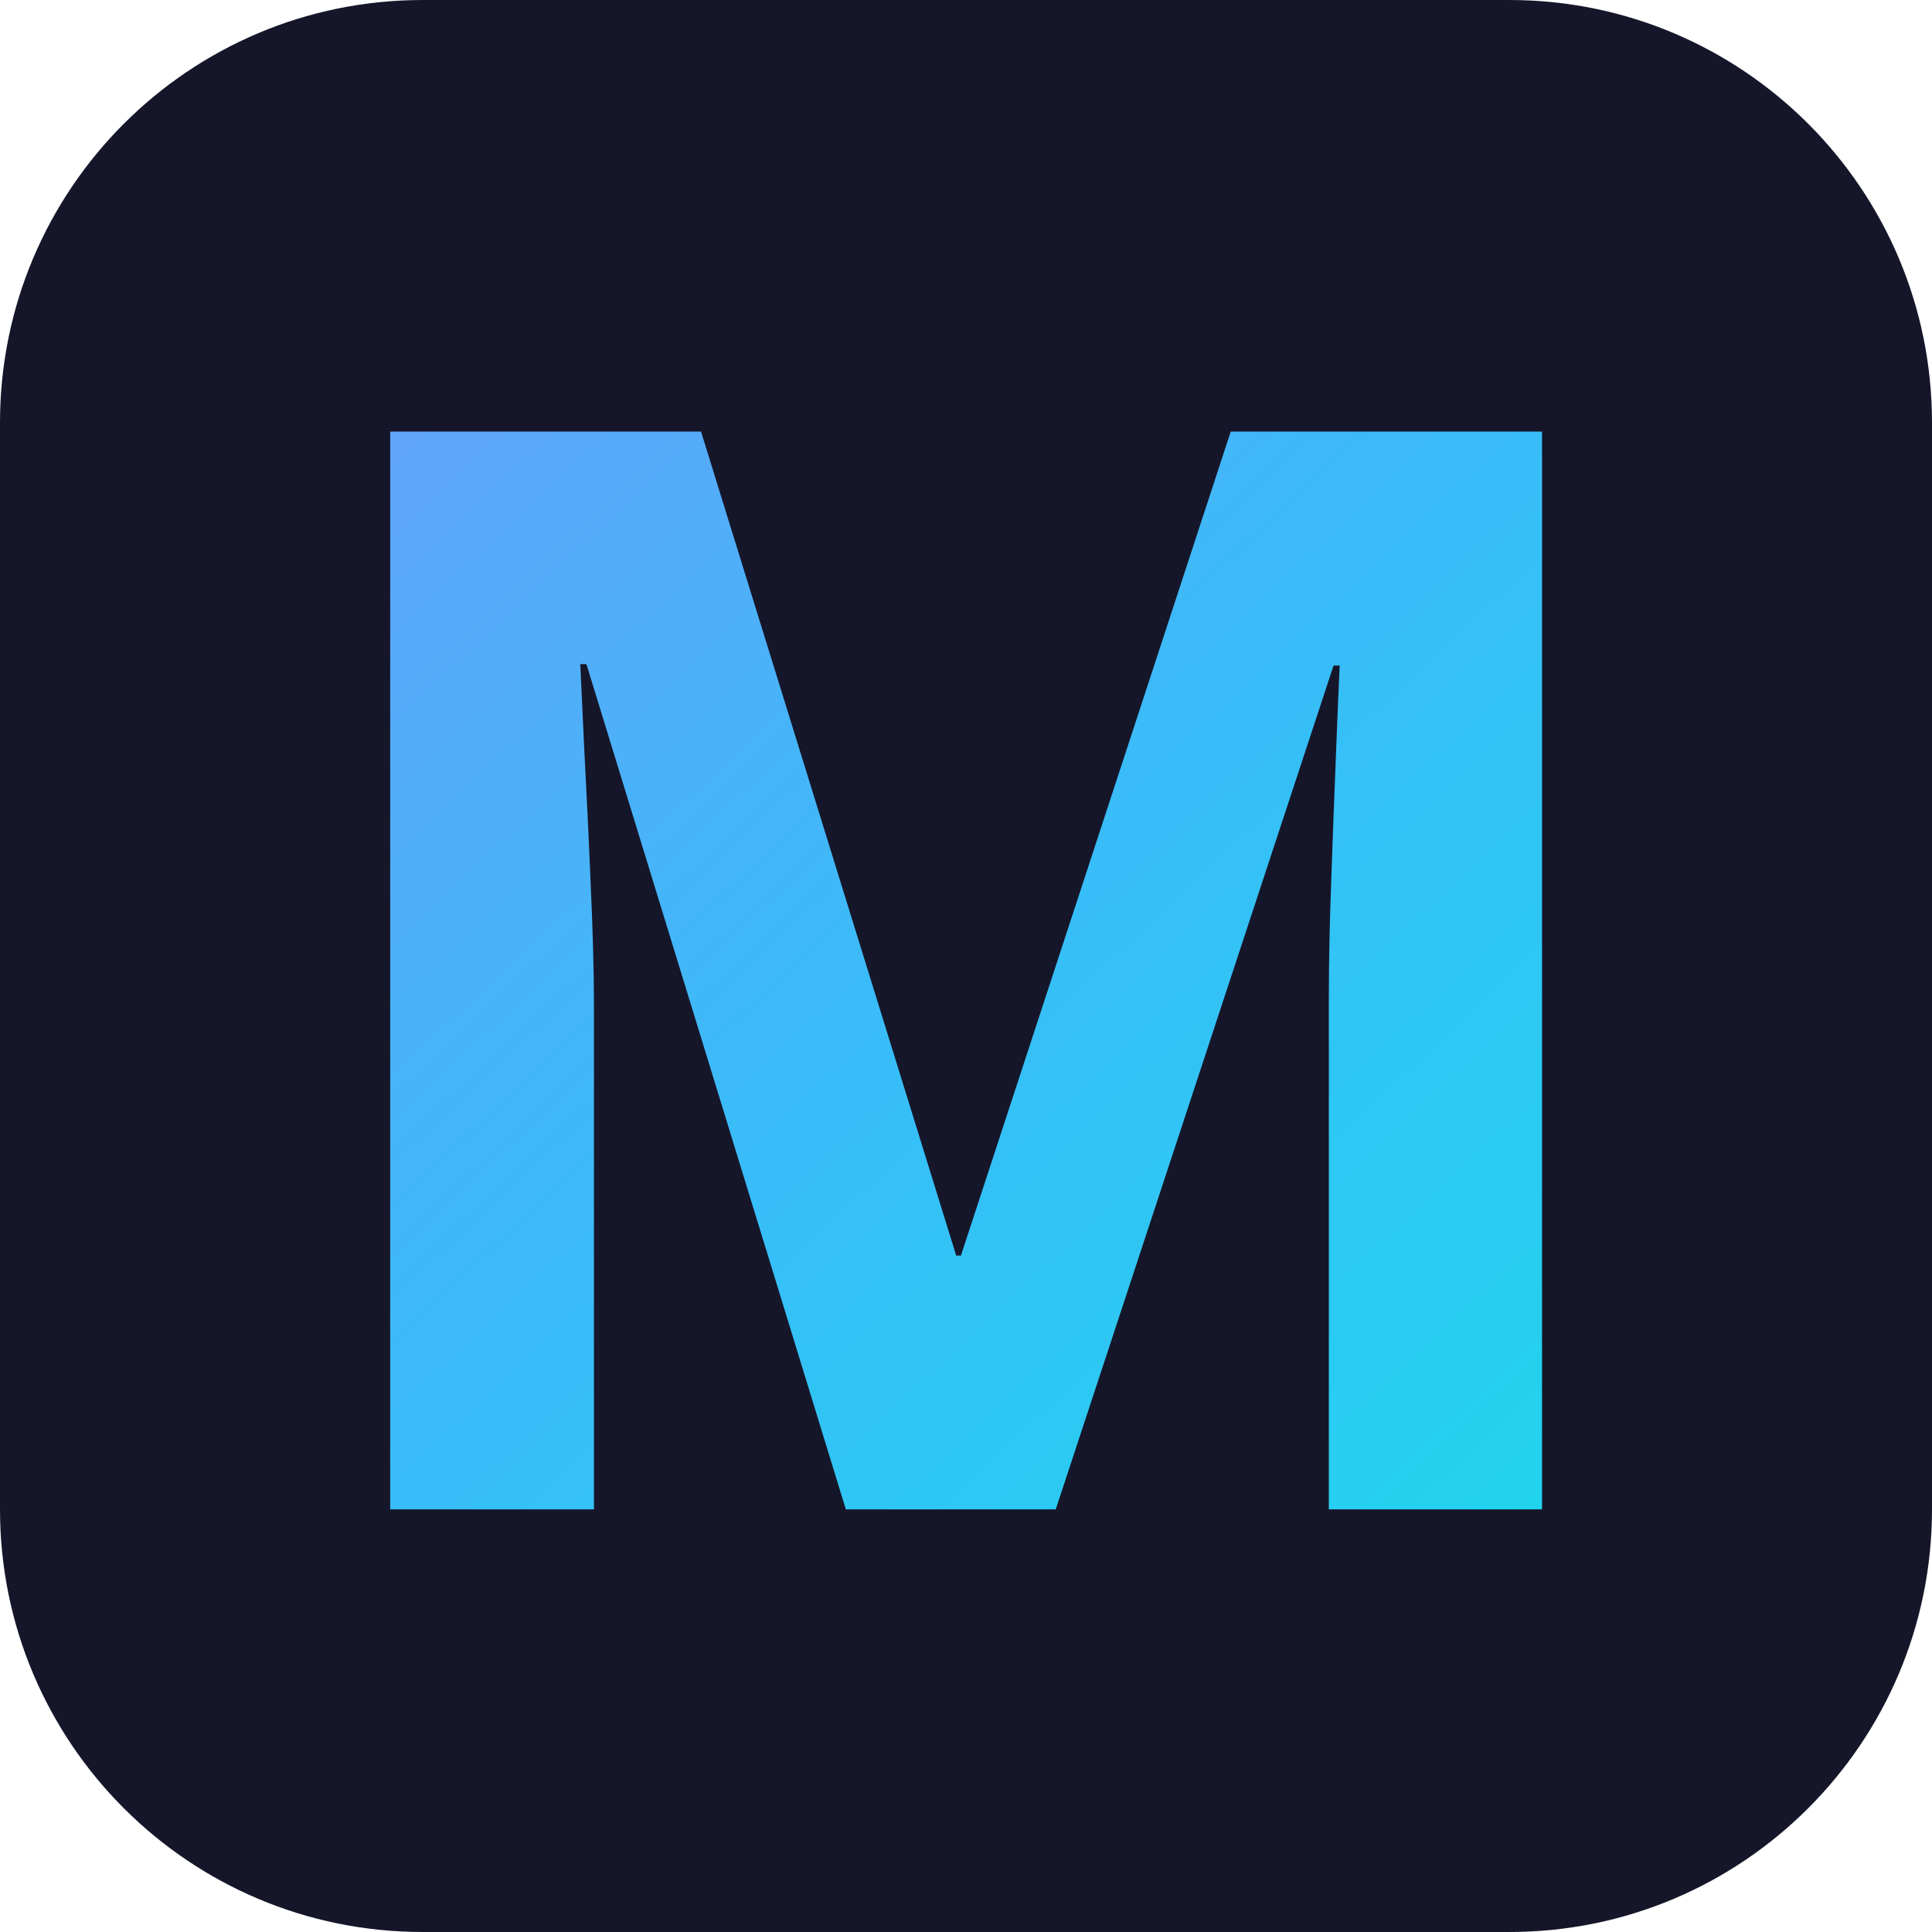
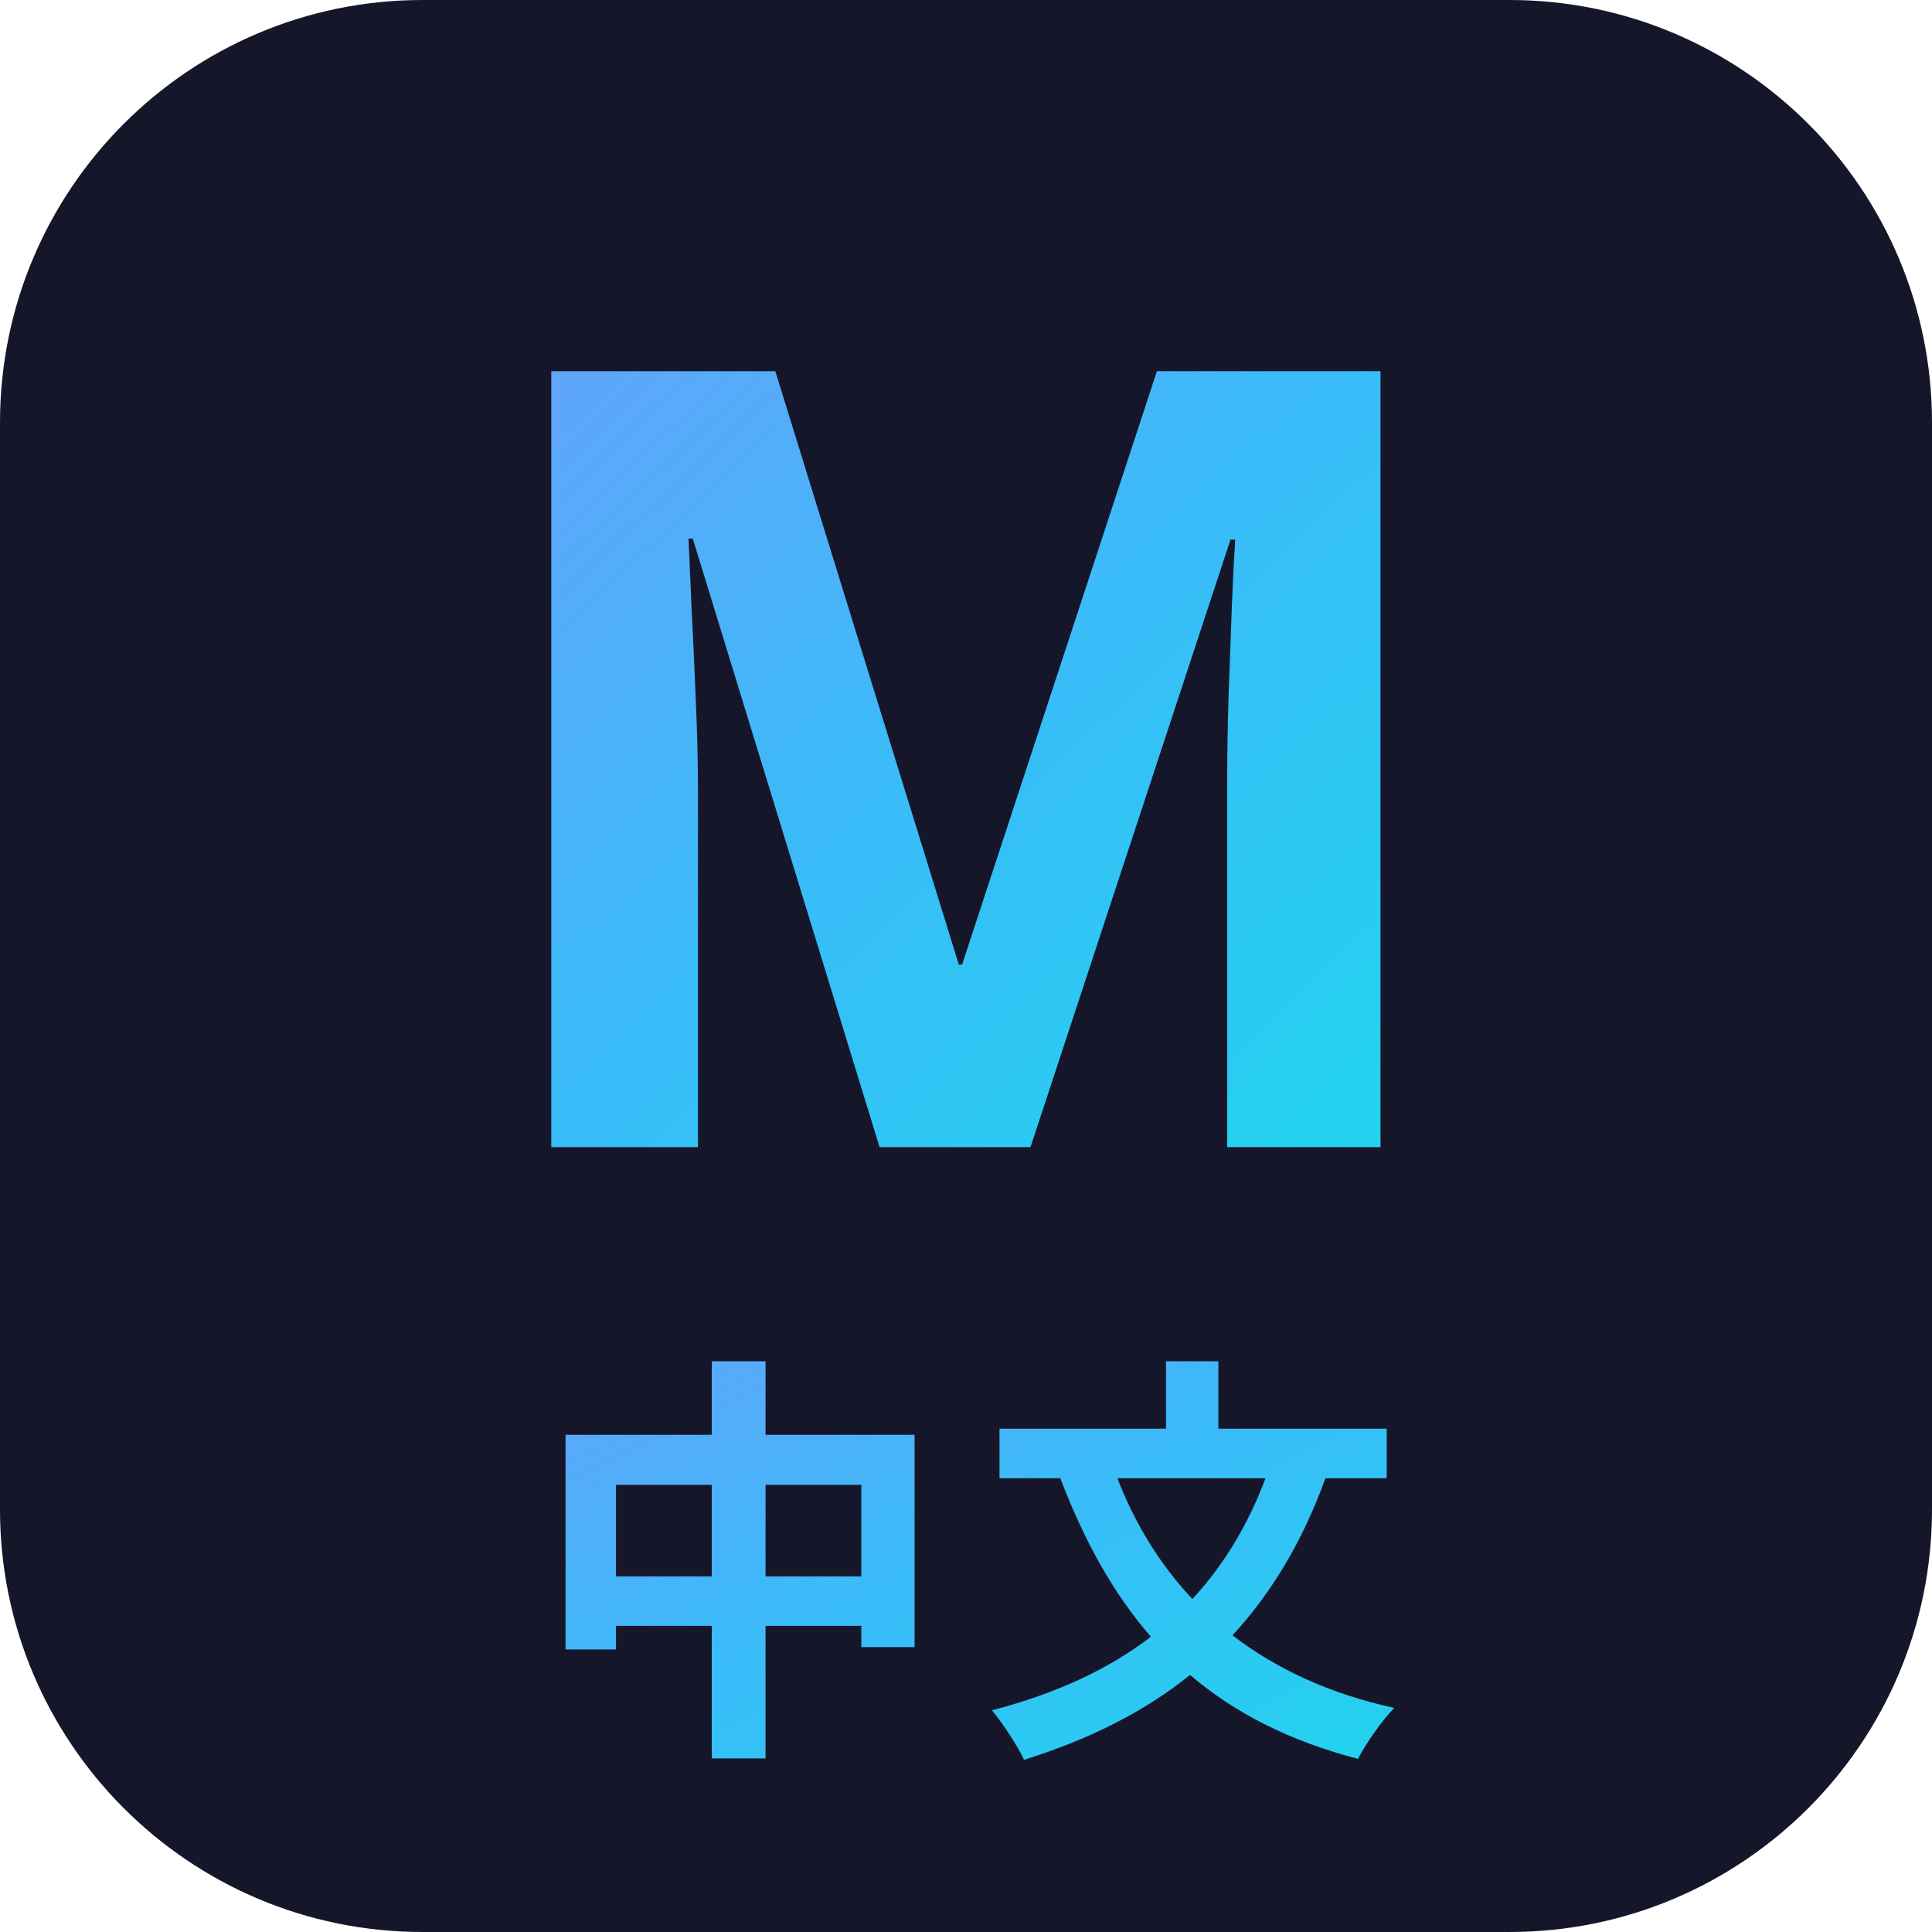
<svg xmlns="http://www.w3.org/2000/svg" viewBox="0 0 64 64">
  <defs>
    <linearGradient id="grad" x1="0%" y1="0%" x2="100%" y2="100%">
      <stop offset="0%" stop-color="#60a5fa" />
      <stop offset="50%" stop-color="#38bdf8" />
      <stop offset="100%" stop-color="#22d3ee" />
    </linearGradient>
  </defs>
  <rect width="64" height="64" rx="14" fill="#16162a" />
-   <text x="32" y="50" text-anchor="middle" font-family="'Segoe UI', system-ui, sans-serif" font-size="50" font-weight="700" fill="url(#grad)">M</text>
+   <text x="32" y="38" text-anchor="middle" font-family="'Segoe UI', system-ui, sans-serif" font-size="36" font-weight="700" fill="url(#grad)">M</text>
+   <text x="32" y="57" text-anchor="middle" font-family="'Noto Sans SC', 'PingFang SC', 'Segoe UI', sans-serif" font-size="14" font-weight="600" letter-spacing="1" fill="url(#grad)">中文</text>
</svg>
